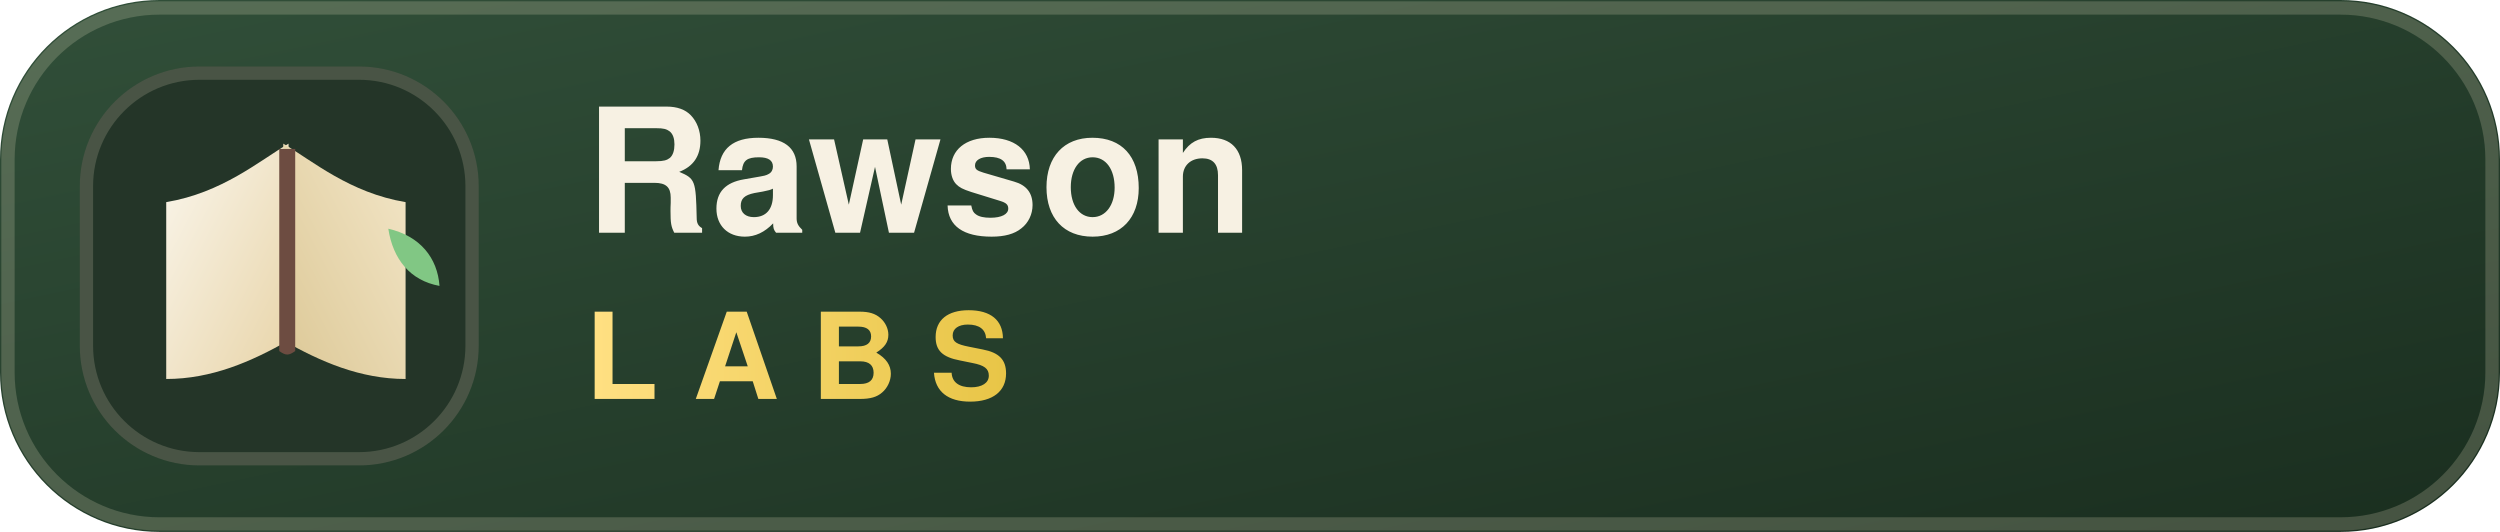
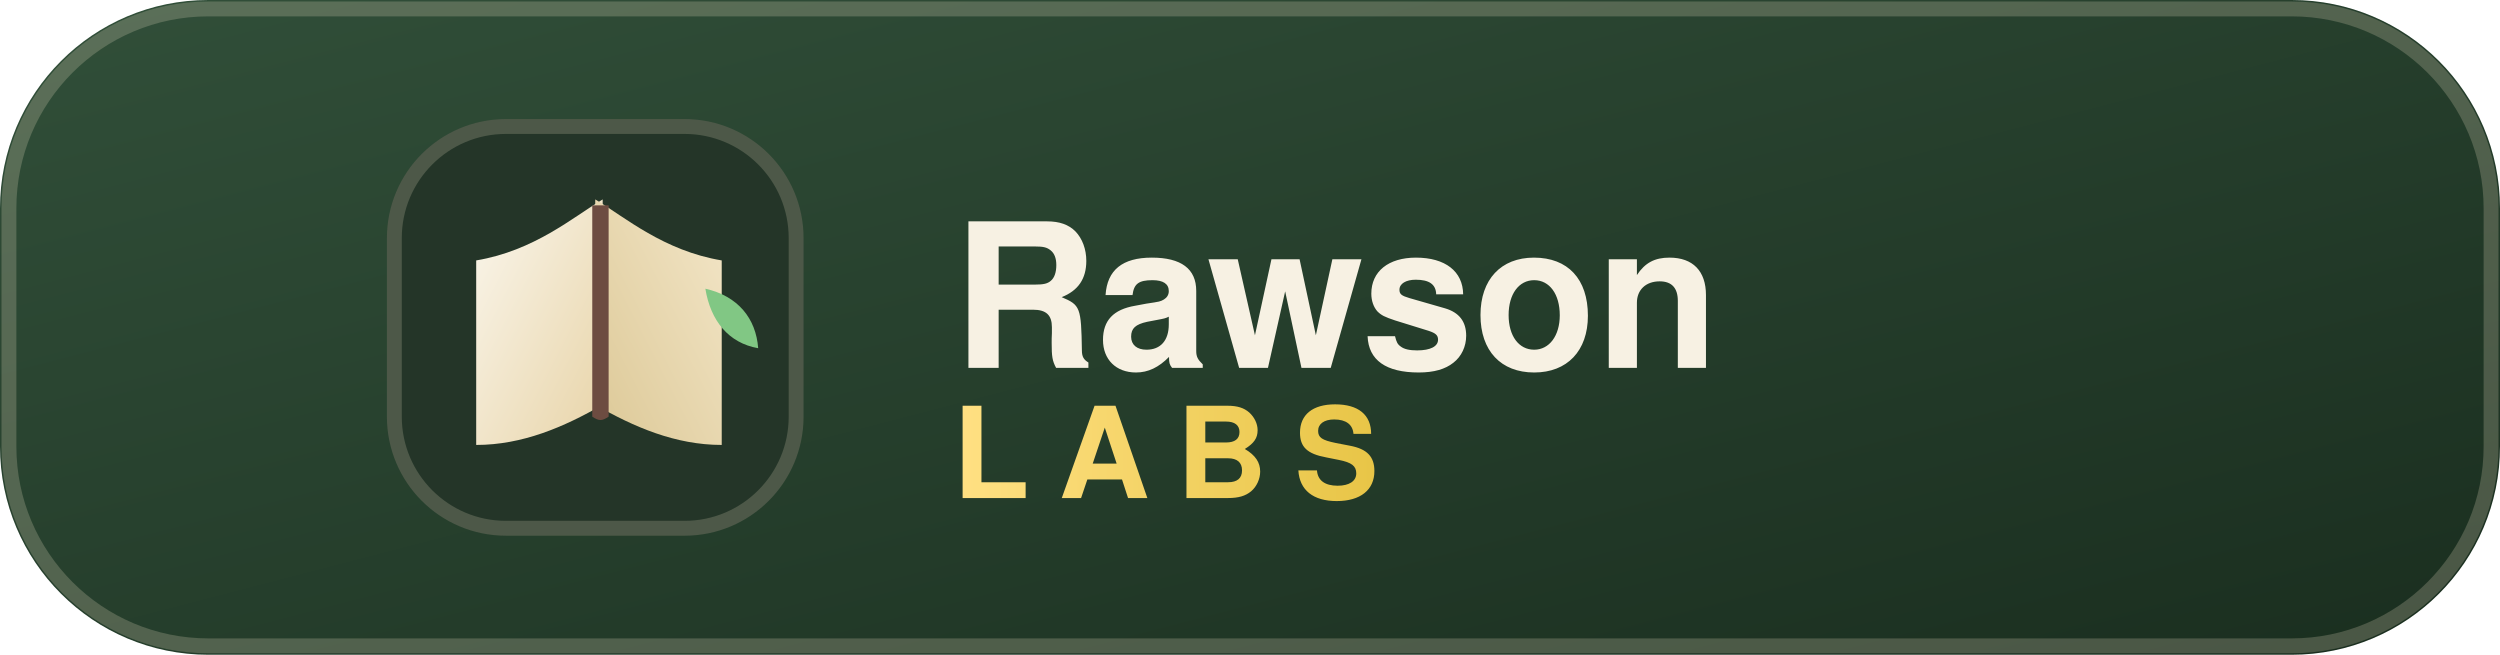
- <svg xmlns="http://www.w3.org/2000/svg" viewBox="0 0 188 40" role="img" aria-label="Rawson Labs">
+ <svg xmlns="http://www.w3.org/2000/svg" viewBox="0 0 168 44" role="img" aria-label="Rawson Labs">
  <defs>
    <linearGradient id="rlBg" x1="0%" y1="0%" x2="100%" y2="100%">
      <stop offset="0%" stop-color="#314f39" />
      <stop offset="100%" stop-color="#1a2e1f" />
    </linearGradient>
    <linearGradient id="rlGold" x1="0%" y1="0%" x2="100%" y2="0%">
      <stop offset="0%" stop-color="#ffe082" />
      <stop offset="100%" stop-color="#e8c547" />
    </linearGradient>
    <linearGradient id="rlPageL" x1="0%" y1="0%" x2="100%" y2="100%">
      <stop offset="0%" stop-color="#faf6ec" />
      <stop offset="100%" stop-color="#e8d4a8" />
    </linearGradient>
    <linearGradient id="rlPageR" x1="100%" y1="0%" x2="0%" y2="100%">
      <stop offset="0%" stop-color="#f3e6c8" />
      <stop offset="100%" stop-color="#dcc896" />
    </linearGradient>
  </defs>
-   <rect width="188" height="40" rx="12" fill="url(#rlBg)" />
-   <rect x="0.6" y="0.6" width="186.8" height="38.8" rx="11.4" fill="none" stroke="#f3e6c8" stroke-opacity="0.2" stroke-width="1" />
-   <g transform="translate(6 5)">
-     <rect width="30" height="30" rx="9" fill="#243528" />
-     <rect x="0.5" y="0.5" width="29" height="29" rx="8.5" fill="none" stroke="#f3e6c8" stroke-opacity="0.18" />
-     <path d="M6.5 10.2c4.2-.7 7-3.1 9.2-4.4v14.8c-2.8 1.6-5.8 2.9-9.2 2.9V10.2z" fill="url(#rlPageL)" />
-     <path d="M24.5 10.2c-4.2-.7-7-3.1-9.2-4.4v14.8c2.8 1.6 5.8 2.9 9.2 2.9V10.2z" fill="url(#rlPageR)" />
-     <path d="M15 6.2h1.2v15.2c-.5.35-.7.35-1.2 0V6.2z" fill="#6d4c41" />
-     <path d="M23.2 12.2c2.4.55 3.7 2.2 3.85 4.3-2.2-.4-3.5-2-3.85-4.3z" fill="#81c784" />
+   <rect width="168" height="44" rx="14" fill="url(#rlBg)" />
+   <rect x="0.6" y="0.6" width="166.8" height="42.8" rx="13.4" fill="none" stroke="#f3e6c8" stroke-opacity="0.22" stroke-width="1" />
+   <g transform="translate(26 8)">
+     <rect width="28" height="28" rx="8" fill="#243528" />
+     <rect x="0.5" y="0.5" width="27" height="27" rx="7.5" fill="none" stroke="#f3e6c8" stroke-opacity="0.2" />
+     <path d="M6 9.5c3.9-.65 6.5-2.9 8.5-4.1v13.8c-2.6 1.5-5.4 2.7-8.5 2.7V9.5z" fill="url(#rlPageL)" />
+     <path d="M22.5 9.5c-3.9-.65-6.5-2.9-8.5-4.1v13.8c2.6 1.5 5.4 2.7 8.5 2.7V9.5z" fill="url(#rlPageR)" />
+     <path d="M13.8 5.8h1.1v14.2c-.45.3-.65.3-1.1 0V5.8z" fill="#6d4c41" />
+     <path d="M21.4 11.4c2.2.5 3.4 2 3.55 4-2-.35-3.2-1.85-3.55-4z" fill="#81c784" />
+     <text x="38" y="12" font-family="ui-sans-serif, system-ui, -apple-system, BlinkMacSystemFont, 'Segoe UI', Helvetica, Arial, sans-serif" font-size="13.5" font-weight="700" fill="#f7f1e3" dominant-baseline="middle">Rawson</text>
+     <text x="38" y="22.5" font-family="ui-sans-serif, system-ui, -apple-system, BlinkMacSystemFont, 'Segoe UI', Helvetica, Arial, sans-serif" font-size="8.5" font-weight="800" fill="url(#rlGold)" letter-spacing="0.22em" dominant-baseline="middle">LABS</text>
  </g>
-   <text x="44" y="17.5" font-family="ui-sans-serif, system-ui, -apple-system, BlinkMacSystemFont, 'Segoe UI', Helvetica, Arial, sans-serif" font-size="13" font-weight="700" fill="#f7f1e3" letter-spacing="0.01em">Rawson</text>
-   <text x="44" y="30" font-family="ui-sans-serif, system-ui, -apple-system, BlinkMacSystemFont, 'Segoe UI', Helvetica, Arial, sans-serif" font-size="9" font-weight="800" fill="url(#rlGold)" letter-spacing="0.28em">LABS</text>
</svg>
